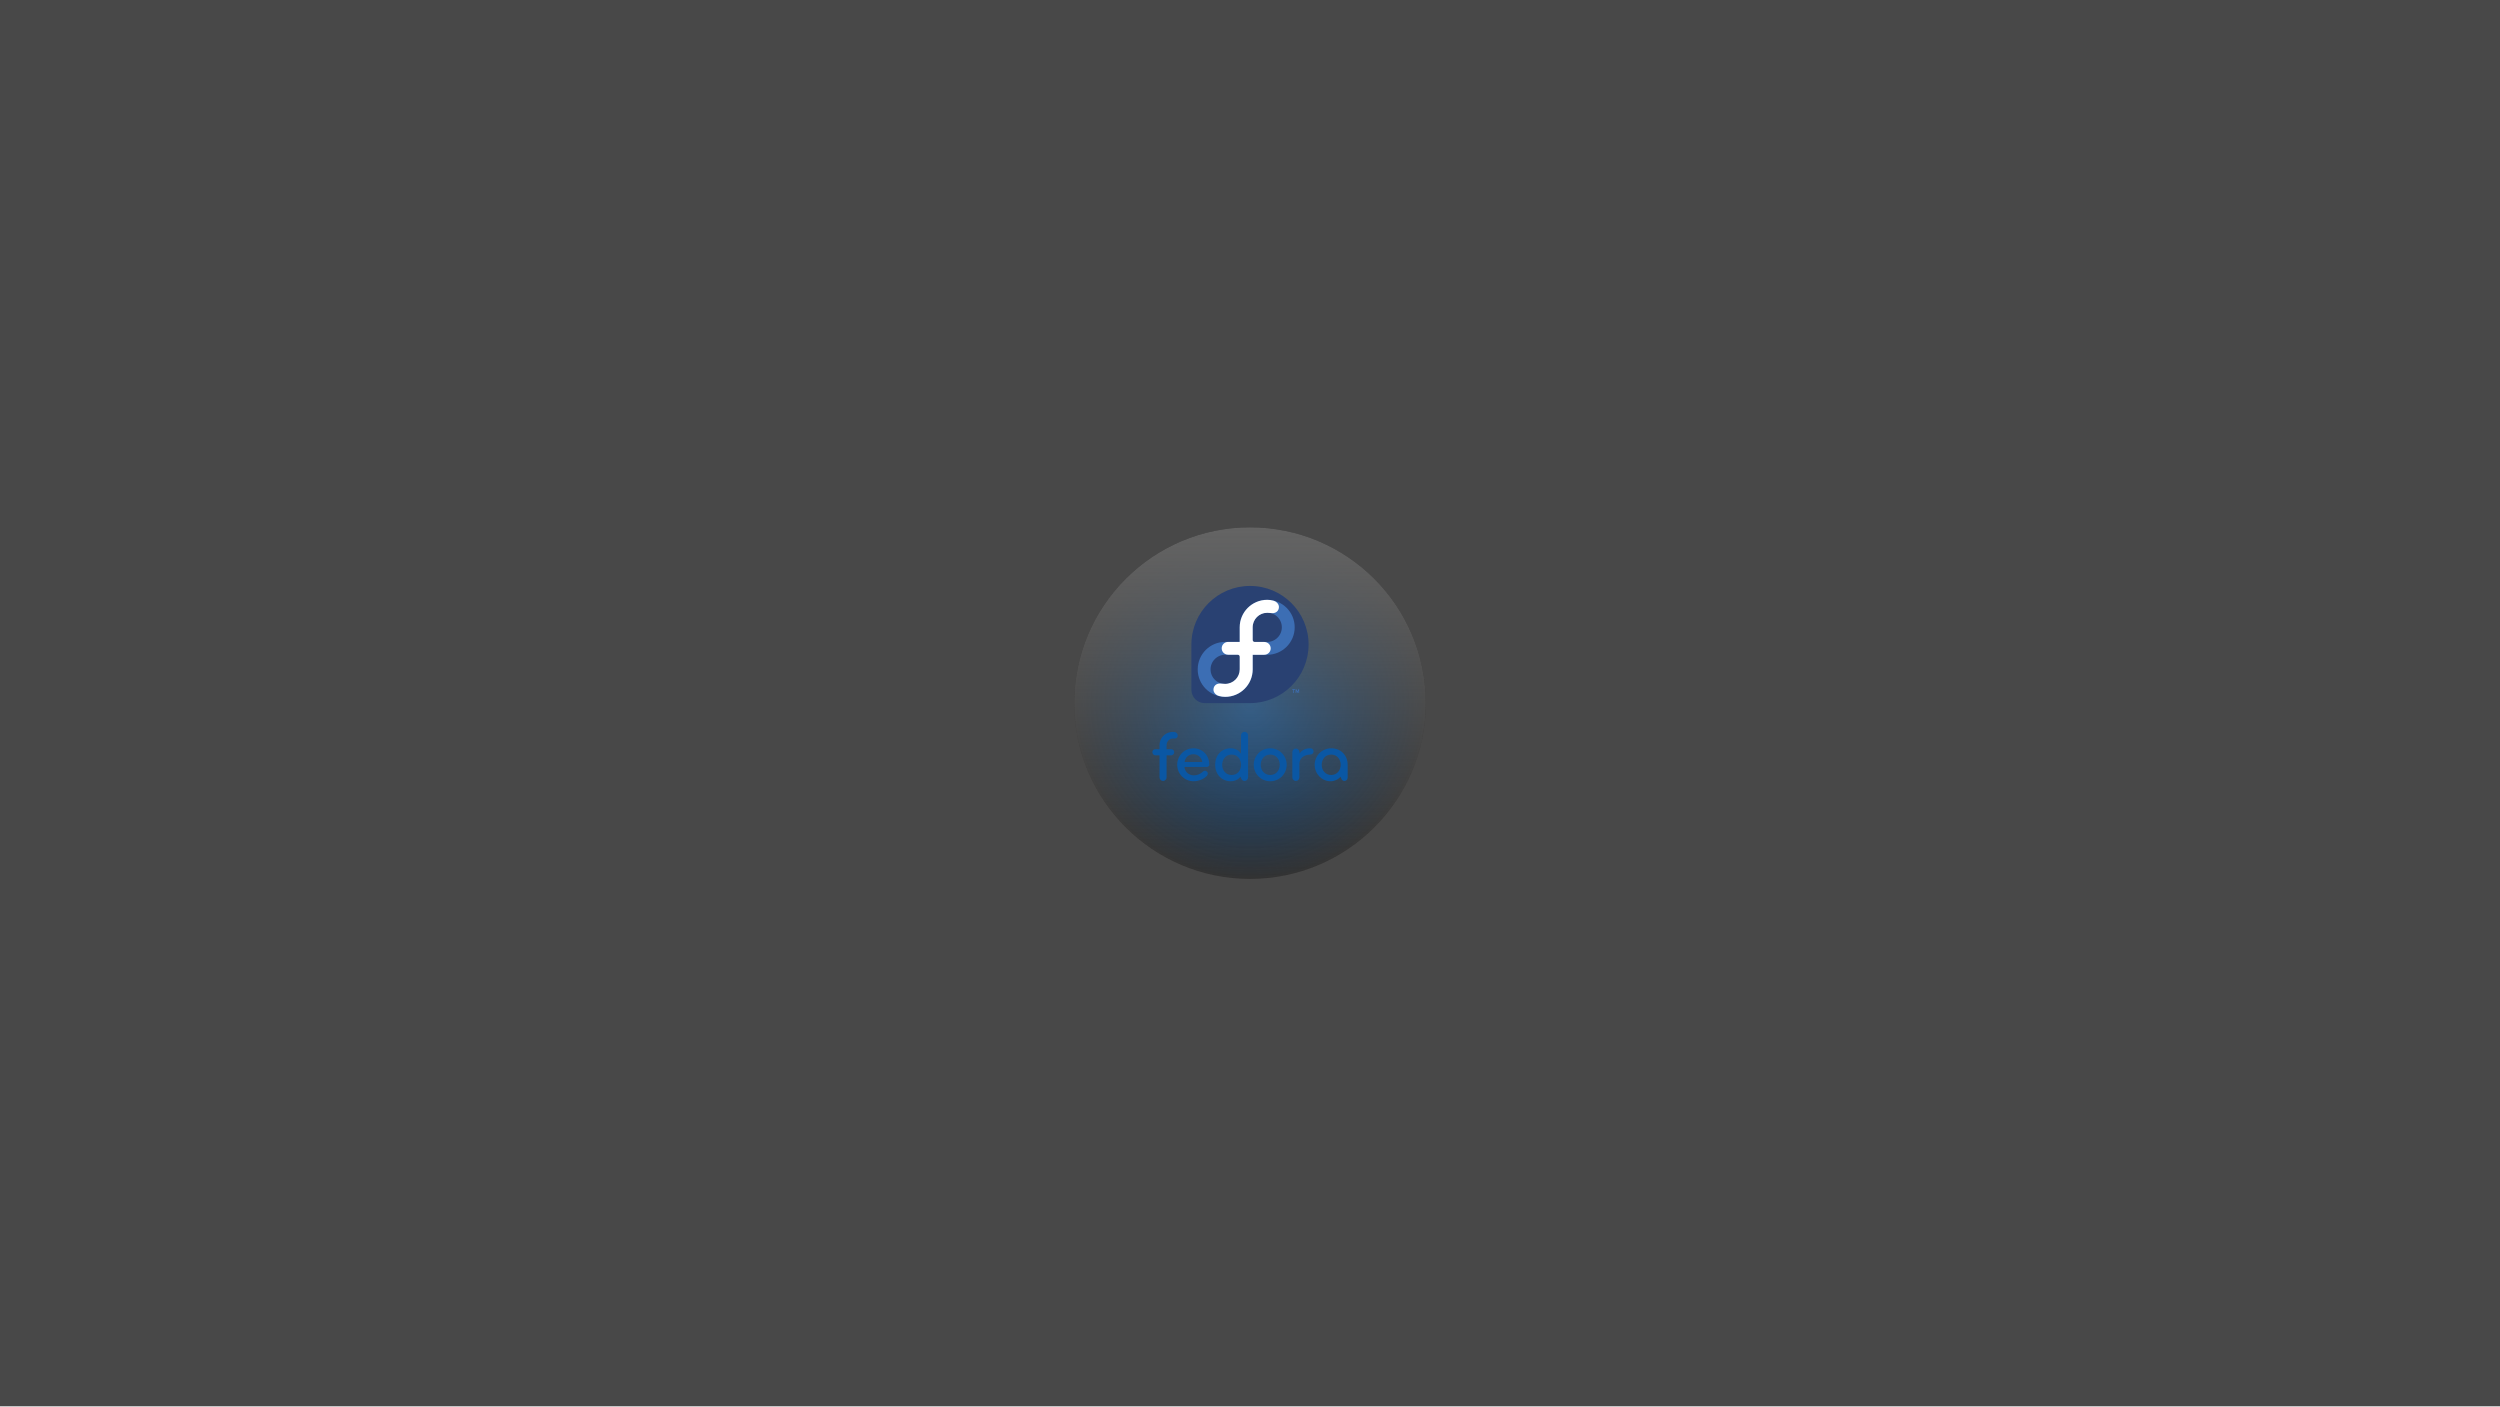
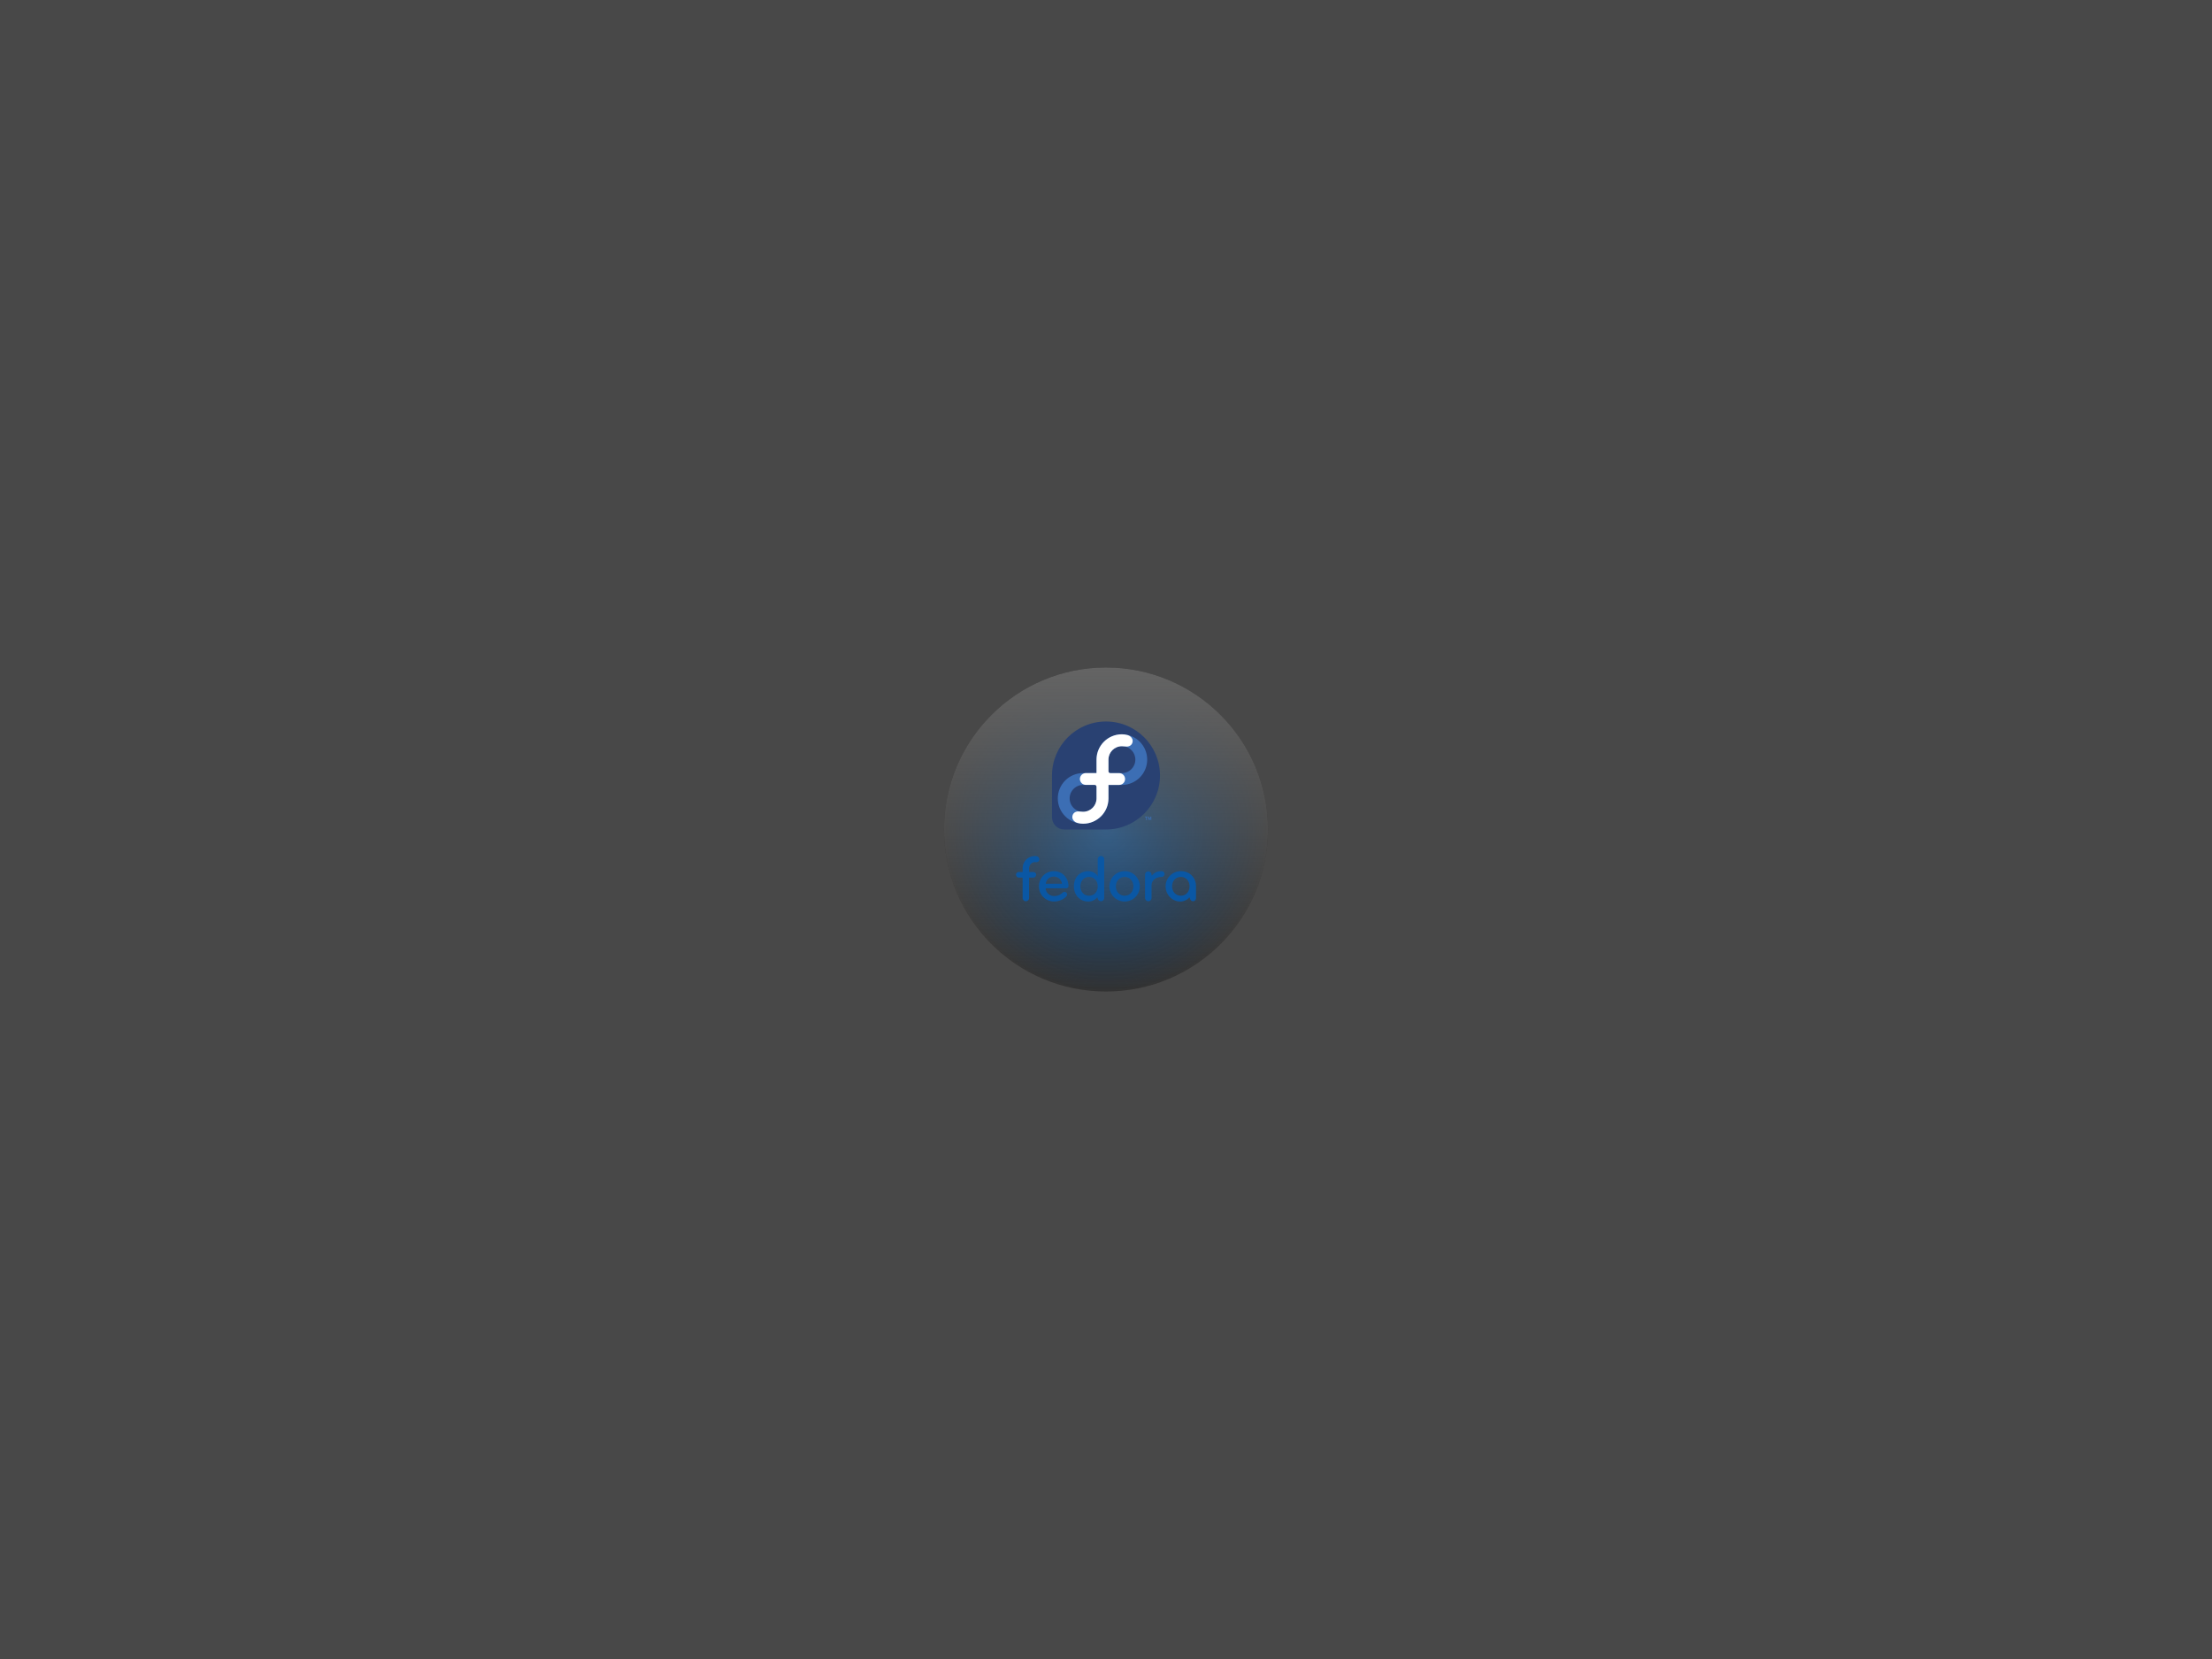
- <svg xmlns="http://www.w3.org/2000/svg" xmlns:ns1="http://www.openswatchbook.org/uri/2009/osb" xmlns:xlink="http://www.w3.org/1999/xlink" id="svg3004" version="1.1" width="1280" height="720" xml:space="preserve">
+ <svg xmlns="http://www.w3.org/2000/svg" xmlns:ns1="http://www.openswatchbook.org/uri/2009/osb" xmlns:xlink="http://www.w3.org/1999/xlink" id="svg3004" version="1.1" width="1024" height="768" xml:space="preserve">
  <defs id="defs3008">
    <linearGradient id="linearGradient4140">
      <stop style="stop-color:#0a58a4;stop-opacity:1;" offset="0" id="stop4142" />
      <stop style="stop-color:#0a58a4;stop-opacity:0;" offset="1" id="stop4144" />
    </linearGradient>
    <linearGradient id="linearGradient4226">
      <stop style="stop-color:#0044aa;stop-opacity:1;" offset="0" id="stop4228" />
      <stop style="stop-color:#0044aa;stop-opacity:0;" offset="1" id="stop4230" />
    </linearGradient>
    <linearGradient id="linearGradient4164">
      <stop style="stop-color:#a80030;stop-opacity:1;" offset="0" id="stop4166" />
      <stop style="stop-color:#a80030;stop-opacity:0;" offset="1" id="stop4168" />
    </linearGradient>
    <linearGradient id="linearGradient5303">
      <stop style="stop-color:#f26711;stop-opacity:1;" offset="0" id="stop5305" />
      <stop style="stop-color:#f26711;stop-opacity:0;" offset="1" id="stop5307" />
    </linearGradient>
    <linearGradient id="linearGradient5267">
      <stop style="stop-color:#666666;stop-opacity:1;" offset="0" id="stop5269" />
      <stop style="stop-color:#666666;stop-opacity:0;" offset="1" id="stop5271" />
    </linearGradient>
    <linearGradient id="linearGradient5251" ns1:paint="solid">
      <stop style="stop-color:#666666;stop-opacity:1;" offset="0" id="stop5253" />
    </linearGradient>
    <linearGradient xlink:href="#linearGradient5267" id="linearGradient5273" x1="-395.365" y1="-212.642" x2="4.763" y2="-212.642" gradientUnits="userSpaceOnUse" />
    <radialGradient xlink:href="#linearGradient5303" id="radialGradient5325" cx="-163.148" cy="-366.263" fx="-163.148" fy="-366.263" r="144.094" gradientTransform="matrix(1,0,0,0.9338842,0,-24.21576)" gradientUnits="userSpaceOnUse" />
    <radialGradient xlink:href="#linearGradient4164" id="radialGradient4170" cx="1447.778" cy="-272.917" fx="1447.778" fy="-272.917" r="223.333" gradientTransform="matrix(1,0,0,0.9751244,0,-6.788974)" gradientUnits="userSpaceOnUse" />
    <radialGradient xlink:href="#linearGradient4164-9" id="radialGradient4170-9" cx="1447.778" cy="-272.917" fx="1447.778" fy="-272.917" r="223.333" gradientTransform="matrix(1,0,0,0.9751244,0,-6.788974)" gradientUnits="userSpaceOnUse" />
    <linearGradient id="linearGradient4164-9">
      <stop style="stop-color:#a80030;stop-opacity:1;" offset="0" id="stop4166-0" />
      <stop style="stop-color:#a80030;stop-opacity:0;" offset="1" id="stop4168-2" />
    </linearGradient>
    <radialGradient r="223.333" fy="-272.917" fx="1447.778" cy="-272.917" cx="1447.778" gradientTransform="matrix(1,0,0,0.9751244,0,-6.788974)" gradientUnits="userSpaceOnUse" id="radialGradient4206" xlink:href="#linearGradient4164-9" />
    <radialGradient xlink:href="#linearGradient4164" id="radialGradient14319" gradientUnits="userSpaceOnUse" gradientTransform="matrix(1,0,0,0.9751244,0,-6.788974)" cx="1447.778" cy="-272.917" fx="1447.778" fy="-272.917" r="223.333" />
    <linearGradient xlink:href="#linearGradient5267" id="linearGradient14321" gradientUnits="userSpaceOnUse" x1="-395.365" y1="-212.642" x2="4.763" y2="-212.642" />
    <linearGradient xlink:href="#linearGradient5267" id="linearGradient14345" gradientUnits="userSpaceOnUse" x1="-395.365" y1="-212.642" x2="4.763" y2="-212.642" />
    <radialGradient xlink:href="#linearGradient4164" id="radialGradient14347" gradientUnits="userSpaceOnUse" gradientTransform="matrix(1,0,0,0.9751244,0,-6.788974)" cx="1447.778" cy="-272.917" fx="1447.778" fy="-272.917" r="223.333" />
    <radialGradient xlink:href="#linearGradient4164" id="radialGradient14931" gradientUnits="userSpaceOnUse" gradientTransform="matrix(1,0,0,0.9751244,0,-6.788974)" cx="1447.778" cy="-272.917" fx="1447.778" fy="-272.917" r="223.333" />
    <linearGradient xlink:href="#linearGradient5267" id="linearGradient14933" gradientUnits="userSpaceOnUse" x1="-395.365" y1="-212.642" x2="4.763" y2="-212.642" />
    <radialGradient xlink:href="#linearGradient4164" id="radialGradient14961" gradientUnits="userSpaceOnUse" gradientTransform="matrix(1,0,0,0.9751244,0,-6.788974)" cx="1447.778" cy="-272.917" fx="1447.778" fy="-272.917" r="223.333" />
    <linearGradient xlink:href="#linearGradient5267" id="linearGradient14963" gradientUnits="userSpaceOnUse" x1="-395.365" y1="-212.642" x2="4.763" y2="-212.642" />
    <linearGradient xlink:href="#linearGradient5267" id="linearGradient14991" gradientUnits="userSpaceOnUse" x1="-395.365" y1="-212.642" x2="4.763" y2="-212.642" />
    <linearGradient xlink:href="#linearGradient5267" id="linearGradient15015" gradientUnits="userSpaceOnUse" x1="-395.365" y1="-212.642" x2="4.763" y2="-212.642" />
    <linearGradient xlink:href="#linearGradient5267" id="linearGradient3725" gradientUnits="userSpaceOnUse" x1="-395.365" y1="-212.642" x2="4.763" y2="-212.642" />
    <radialGradient r="125.556" fy="-292.917" fx="-318.889" cy="-292.917" cx="-318.889" gradientTransform="matrix(1,0,0,1.061947,0,18.14526)" gradientUnits="userSpaceOnUse" id="radialGradient3812" xlink:href="#linearGradient3787-8" />
    <linearGradient id="linearGradient3787-8">
      <stop style="stop-color:#000000;stop-opacity:1;" offset="0" id="stop3789-9" />
      <stop style="stop-color:#000000;stop-opacity:0;" offset="1" id="stop3791-4" />
    </linearGradient>
    <radialGradient r="125.556" fy="-292.917" fx="-318.889" cy="-292.917" cx="-318.889" gradientTransform="matrix(1,0,0,1.061947,0,18.14526)" gradientUnits="userSpaceOnUse" id="radialGradient6789" xlink:href="#linearGradient3787-8" />
    <radialGradient xlink:href="#linearGradient4226" id="radialGradient4232" cx="1447.778" cy="-272.917" fx="1447.778" fy="-272.917" r="223.333" gradientTransform="matrix(1,0,0,0.9751244,0,-6.788974)" gradientUnits="userSpaceOnUse" />
    <linearGradient xlink:href="#linearGradient5267" id="linearGradient3366" gradientUnits="userSpaceOnUse" x1="-395.365" y1="-212.642" x2="4.763" y2="-212.642" />
    <radialGradient xlink:href="#linearGradient3787-8" id="radialGradient3370" gradientUnits="userSpaceOnUse" gradientTransform="matrix(1,0,0,1.061947,0,18.14526)" cx="-318.889" cy="-292.917" fx="-318.889" fy="-292.917" r="125.556" />
    <radialGradient xlink:href="#linearGradient4140" id="radialGradient4146" cx="1447.778" cy="-272.917" fx="1447.778" fy="-272.917" r="223.333" gradientTransform="matrix(1,0,0,0.9751244,0,-6.788974)" gradientUnits="userSpaceOnUse" />
    <radialGradient xlink:href="#linearGradient3787-8" id="radialGradient3093" gradientUnits="userSpaceOnUse" gradientTransform="matrix(1,0,0,1.061947,0,18.14526)" cx="-318.889" cy="-292.917" fx="-318.889" fy="-292.917" r="125.556" />
    <radialGradient xlink:href="#linearGradient4140" id="radialGradient3095" gradientUnits="userSpaceOnUse" gradientTransform="matrix(1,0,0,0.9751244,0,-6.788974)" cx="1447.778" cy="-272.917" fx="1447.778" fy="-272.917" r="223.333" />
    <linearGradient xlink:href="#linearGradient5267" id="linearGradient3097" gradientUnits="userSpaceOnUse" x1="-395.365" y1="-212.642" x2="4.763" y2="-212.642" />
    <radialGradient xlink:href="#linearGradient3787-8" id="radialGradient7088" gradientUnits="userSpaceOnUse" gradientTransform="matrix(1,0,0,1.061947,0,18.14526)" cx="-318.889" cy="-292.917" fx="-318.889" fy="-292.917" r="125.556" />
    <radialGradient xlink:href="#linearGradient4140" id="radialGradient7090" gradientUnits="userSpaceOnUse" gradientTransform="matrix(1,0,0,0.9751244,0,-6.788974)" cx="1447.778" cy="-272.917" fx="1447.778" fy="-272.917" r="223.333" />
    <linearGradient xlink:href="#linearGradient5267" id="linearGradient7092" gradientUnits="userSpaceOnUse" x1="-395.365" y1="-212.642" x2="4.763" y2="-212.642" />
    <radialGradient xlink:href="#linearGradient3787-8" id="radialGradient7156" gradientUnits="userSpaceOnUse" gradientTransform="matrix(1,0,0,1.061947,0,18.14526)" cx="-318.889" cy="-292.917" fx="-318.889" fy="-292.917" r="125.556" />
    <radialGradient xlink:href="#linearGradient4140" id="radialGradient7158" gradientUnits="userSpaceOnUse" gradientTransform="matrix(1,0,0,0.9751244,0,-6.788974)" cx="1447.778" cy="-272.917" fx="1447.778" fy="-272.917" r="223.333" />
    <linearGradient xlink:href="#linearGradient5267" id="linearGradient7160" gradientUnits="userSpaceOnUse" x1="-395.365" y1="-212.642" x2="4.763" y2="-212.642" />
    <radialGradient xlink:href="#linearGradient3787-8-5" id="radialGradient3863" gradientUnits="userSpaceOnUse" gradientTransform="matrix(1,0,0,1.061947,0,18.14526)" cx="-318.889" cy="-292.917" fx="-318.889" fy="-292.917" r="125.556" />
    <linearGradient id="linearGradient3787-8-5">
      <stop style="stop-color:#000000;stop-opacity:1;" offset="0" id="stop3789-9-3" />
      <stop style="stop-color:#000000;stop-opacity:0;" offset="1" id="stop3791-4-6" />
    </linearGradient>
    <radialGradient xlink:href="#linearGradient3882" id="radialGradient3865" gradientUnits="userSpaceOnUse" gradientTransform="matrix(1,0,0,0.9751244,0,-6.788974)" cx="1447.778" cy="-272.917" fx="1447.778" fy="-272.917" r="223.333" />
    <linearGradient id="linearGradient3882">
      <stop style="stop-color:#0a57a4;stop-opacity:1;" offset="0" id="stop3904" />
      <stop style="stop-color:#0a57a4;stop-opacity:0;" offset="1" id="stop3886" />
    </linearGradient>
    <linearGradient xlink:href="#linearGradient5267-9" id="linearGradient3883" gradientUnits="userSpaceOnUse" x1="-395.365" y1="-212.642" x2="4.763" y2="-212.642" />
    <linearGradient id="linearGradient5267-9">
      <stop style="stop-color:#666666;stop-opacity:1;" offset="0" id="stop5269-7" />
      <stop style="stop-color:#666666;stop-opacity:0;" offset="1" id="stop5271-3" />
    </linearGradient>
    <linearGradient xlink:href="#linearGradient5267-9" id="linearGradient3155" gradientUnits="userSpaceOnUse" x1="-395.365" y1="-212.642" x2="4.763" y2="-212.642" />
    <radialGradient xlink:href="#linearGradient3882" id="radialGradient3157" gradientUnits="userSpaceOnUse" gradientTransform="matrix(1,0,0,0.9751244,0,-6.788974)" cx="1447.778" cy="-272.917" fx="1447.778" fy="-272.917" r="223.333" />
    <radialGradient xlink:href="#linearGradient3787-8-5" id="radialGradient3159" gradientUnits="userSpaceOnUse" gradientTransform="matrix(1,0,0,1.061947,0,18.14526)" cx="-318.889" cy="-292.917" fx="-318.889" fy="-292.917" r="125.556" />
    <radialGradient xlink:href="#linearGradient3787-8-4" id="radialGradient3857" gradientUnits="userSpaceOnUse" gradientTransform="matrix(1,0,0,1.061947,0,18.14526)" cx="-318.889" cy="-292.917" fx="-318.889" fy="-292.917" r="125.556" />
    <linearGradient id="linearGradient3787-8-4">
      <stop style="stop-color:#000000;stop-opacity:1;" offset="0" id="stop3789-9-1" />
      <stop style="stop-color:#000000;stop-opacity:0;" offset="1" id="stop3791-4-2" />
    </linearGradient>
    <radialGradient xlink:href="#linearGradient3882-3" id="radialGradient3855" gradientUnits="userSpaceOnUse" gradientTransform="matrix(1,0,0,0.9751244,0,-6.788974)" cx="1447.778" cy="-272.917" fx="1447.778" fy="-272.917" r="223.333" />
    <linearGradient id="linearGradient3882-3">
      <stop style="stop-color:#0a57a4;stop-opacity:1;" offset="0" id="stop3904-8" />
      <stop style="stop-color:#0a57a4;stop-opacity:0;" offset="1" id="stop3886-3" />
    </linearGradient>
    <linearGradient xlink:href="#linearGradient5267-92" id="linearGradient3853" gradientUnits="userSpaceOnUse" x1="-395.365" y1="-212.642" x2="4.763" y2="-212.642" />
    <linearGradient id="linearGradient5267-92">
      <stop style="stop-color:#646464;stop-opacity:1;" offset="0" id="stop5269-8" />
      <stop style="stop-color:#666666;stop-opacity:0;" offset="1" id="stop5271-0" />
    </linearGradient>
  </defs>
-   <g id="g3012" transform="matrix(1.25,0,0,-1.25,0,720)">
-     <rect style="fill:#484848;fill-opacity:1;stroke:none" id="rect3036" width="1024" height="576" x="0" y="-576" transform="scale(1,-1)" />
-     <g transform="matrix(0.6666666,0,0,0.6666666,440,633.2598)" id="g3859">
+   <g id="g3012" transform="matrix(1.25,0,0,-1.25,0,768)">
+     <rect style="fill:#484848;fill-opacity:1;stroke:none" id="rect3036" width="819.2" height="614.4" x="0" y="-614.4" transform="scale(1,-1)" />
+     <g transform="matrix(0.5555555,0,0,0.5555555,349.6,594.9165)" id="g3859">
      <path transform="matrix(1.08777,0,0,-1.008,253.295,-858.2697)" d="m -34.286,-337.679 c 0,59.173 -44.452,107.143 -99.286,107.143 -54.834,0 -99.286,-47.969 -99.286,-107.143 0,-59.173 44.452,-107.143 99.286,-107.143 54.834,0 99.286,47.969 99.286,107.143 z" id="path3219" style="fill:#323232;fill-opacity:1;fill-rule:nonzero;stroke:none" />
      <path transform="matrix(0,0.860177,0.81,0,345.2625,-243.5889)" d="m -193.333,-292.917 c 0,73.638 -56.213,133.333 -125.556,133.333 -69.342,0 -125.556,-59.695 -125.556,-133.333 0,-73.638 56.213,-133.333 125.556,-133.333 69.342,0 125.556,59.695 125.556,133.333 z" id="path5277-0" style="opacity:0.75;fill:url(#radialGradient3857);fill-opacity:1;fill-rule:evenodd;stroke:none" />
      <path transform="matrix(0.4835821,0,0,-0.4959184,-592.1194,-653.2341)" d="m 1671.111,-272.917 c 0,120.275 -99.99,217.778 -223.333,217.778 -123.344,0 -223.333,-97.502 -223.333,-217.778 0,-120.275 99.99,-217.778 223.333,-217.778 123.344,0 223.333,97.502 223.333,217.778 z" id="path4162" style="fill:url(#radialGradient3855);fill-opacity:1;fill-rule:nonzero;stroke:none" />
      <path transform="matrix(0,-0.5398262,-0.5813513,0,-15.61974,-623.3183)" d="m 4.763,-212.642 c 0,102.6 -89.572,185.774 -200.064,185.774 -110.493,0 -200.064,-83.174 -200.064,-185.774 0,-102.6 89.572,-185.774 200.064,-185.774 110.493,0 200.064,83.174 200.064,185.774 z" id="path3806" style="fill:url(#linearGradient3853);fill-opacity:1;fill-rule:evenodd;stroke:none" />
      <g transform="translate(4.0326754e-4,-625.8897)" id="g7132">
        <path style="fill:#0a57a4;fill-opacity:1;fill-rule:nonzero;stroke:none" d="m 104.649,90.364 c -1.193,0 -2.168,-0.926 -2.168,-2.119 l 0,-11.406 c -1.105,2.033 -3.484,3.41 -6.313,3.41 -5.746,0 -9.581,-4.347 -9.581,-10.138 0,-5.79 3.968,-10.111 9.581,-10.111 2.504,0 4.67,1.035 5.97,2.832 l 0.481,-1.22 c 0.298,-0.838 1.114,-1.429 2.053,-1.429 1.188,-1e-5 2.142,0.949 2.142,2.142 l 0,0.027 0,25.894 c 0,1.193 -0.971,2.119 -2.164,2.119 z m -44.116,-0.049 c -4.476,0 -8.112,-3.631 -8.112,-8.107 l 0,-2.533 -2.649,0 c -0.972,0 -1.772,-0.804 -1.772,-1.776 0,-0.973 0.8,-1.959 1.772,-1.959 l 2.649,0 0,-13.588 c 0,-1.193 0.975,-2.168 2.168,-2.168 1.194,0 2.164,0.975 2.164,2.168 l 0,13.588 2.925,0 c 0.972,0 1.776,0.986 1.776,1.959 0,0.972 -0.804,1.776 -1.776,1.776 l -2.925,0 0,2.533 c 0,2.087 1.693,4.056 3.78,4.056 0.188,0 0.389,5.3e-4 0.574,-0.027 1.184,-0.175 2.291,0.361 2.466,1.545 0.175,1.183 -0.66,2.269 -1.843,2.444 -0.395,0.058 -0.798,0.089 -1.198,0.089 z m 12.715,-10.066 c -5.613,0 -9.973,-4.524 -9.973,-10.138 0,-5.614 4.498,-10.111 10.111,-10.111 3.094,0 6.229,1.328 8.085,3.317 0.398,0.398 0.623,0.921 0.623,1.407 0,0.353 -0.126,0.701 -0.347,1.011 -0.353,0.442 -0.894,0.717 -1.425,0.717 -0.398,0 -0.754,-0.082 -1.064,-0.392 -1.547,-1.502 -3.48,-2.444 -5.734,-2.444 -3.182,0 -5.562,2.222 -5.783,5.182 13.658,0 13.642,0 13.642,0 0.84,0 1.611,0.567 1.611,1.407 0,5.702 -4.177,10.044 -9.746,10.044 z m 47.18,0 C 114.814,80.249 110.29,75.724 110.29,70.111 110.29,64.497 114.814,60 120.428,60 c 5.614,0 10.111,4.497 10.111,10.111 0,5.613 -4.497,10.138 -10.111,10.138 z m 24.718,0 c -2.965,0 -4.924,-0.884 -6.656,-3.085 l -0.165,1.037 c -0.134,1.069 -1.038,1.888 -2.142,1.888 -1.198,0 -2.164,-0.97 -2.164,-2.168 l 0,-0.022 0,-15.547 c 0,-1.193 0.97,-2.168 2.164,-2.168 1.194,0 2.168,0.975 2.168,2.168 l 0,8.339 c 0,3.801 3.302,5.712 6.794,5.712 1.061,0 1.91,0.876 1.91,1.937 0,1.061 -0.849,1.91 -1.91,1.91 z m 12.738,0 c -5.614,0 -10.155,-4.524 -10.155,-10.138 0,-5.614 4.415,-10.111 9.764,-10.111 2.669,0 5.059,1.374 6.131,2.809 l 0.53,-1.336 c 0.283,-0.752 1.014,-1.291 1.865,-1.291 1.097,-1e-5 1.98,0.885 1.981,1.981 l 0,5.182 0,2.765 c 0.044,5.436 -3.839,10.138 -10.115,10.138 z M 73.248,76.611 c 2.917,0 5.038,-2.077 5.436,-4.773 l -10.872,0 c 0.442,2.828 2.475,4.773 5.436,4.773 z m 23.45,-0.209 c 3.536,0 5.783,-2.711 5.783,-6.291 0,-3.58 -2.247,-6.264 -5.783,-6.264 -3.536,0 -5.779,2.817 -5.779,6.264 0,3.447 2.243,6.291 5.779,6.291 z m 23.73,0 c 3.536,0 5.828,-2.844 5.828,-6.291 0,-3.447 -2.292,-6.264 -5.828,-6.264 -3.536,0 -5.85,2.817 -5.85,6.264 0,3.447 2.314,6.291 5.85,6.291 z m 37.456,0 c 3.536,0 5.828,-2.844 5.828,-6.291 0,-3.447 -2.292,-6.264 -5.828,-6.264 -3.536,0 -5.828,2.817 -5.828,6.264 0,3.447 2.292,6.291 5.828,6.291 z" id="path3562" />
        <g id="g3339" transform="matrix(0.3380263,0,0,0.3380303,-469.542,-107.8808)">
          <path style="fill:#294172" id="voice" d="m 1815.072,745.138 c 0,58.82 -47.683,106.504 -106.502,106.504 -58.793,0 -106.457,-47.644 -106.499,-106.429 l 0,-82.417 c 0.032,-13.347 10.857,-24.153 24.213,-24.153 l 82.329,0 c 58.8,0.023 106.459,47.69 106.459,106.494" />
          <path style="fill:none;stroke:#3c6eb4;stroke-width:23.368" id="in" d="m 1663.473,738.265 c 0,0 38.276,0 38.276,0 0,0 0,-38.276 0,-38.276 0,-21.128 -17.148,-38.276 -38.276,-38.276 -21.128,0 -38.276,17.148 -38.276,38.276 0,21.128 17.148,38.276 38.276,38.276 z" />
          <use xlink:href="#in" id="finity" transform="matrix(-1,0,0,-1,3403.312,1476.455)" x="0" y="0" width="744.094" height="1052.362" />
          <path style="fill:#ffffff" id="free" d="m 1713.457,749.919 0,-49.877 c 0,-27.603 -22.38,-49.984 -49.984,-49.984 -4.188,0 -7.165,0.473 -11.042,1.486 -5.653,1.479 -10.272,6.114 -10.274,11.505 0,6.516 4.73,11.256 11.8,11.256 3.365,0 4.586,-0.646 9.516,-0.646 14.553,0 26.358,11.788 26.384,26.341 l 0,22.925 c 0,2.054 -1.669,3.719 -3.727,3.719 l -17.332,0.003 c -6.458,0 -11.675,5.151 -11.675,11.626 0,6.516 5.271,11.645 11.799,11.645" />
          <use xlink:href="#free" id="dom" transform="matrix(-1,0,0,-1,3403.312,1476.455)" x="0" y="0" width="744.094" height="1052.362" />
          <path style="fill:#3c6eb4" id="TM" d="m 1796.695,657.075 c 0,0 0,4.425 0,4.425 l -2.023,-4.638 c 0,0 -1.969,4.638 -1.969,4.638 l 3e-4,-4.425 -1.135,0 0,6.988 1.19,0 c 0,0 1.947,-4.464 1.947,-4.464 l 1.918,4.464 1.204,0 0,-6.988 -1.133,0 z m -8.266,5.817 0,-5.817 -1.186,0 0,5.817 -1.988,0 0,1.17 5.16,0 0,-1.17" />
        </g>
      </g>
    </g>
  </g>
</svg>
